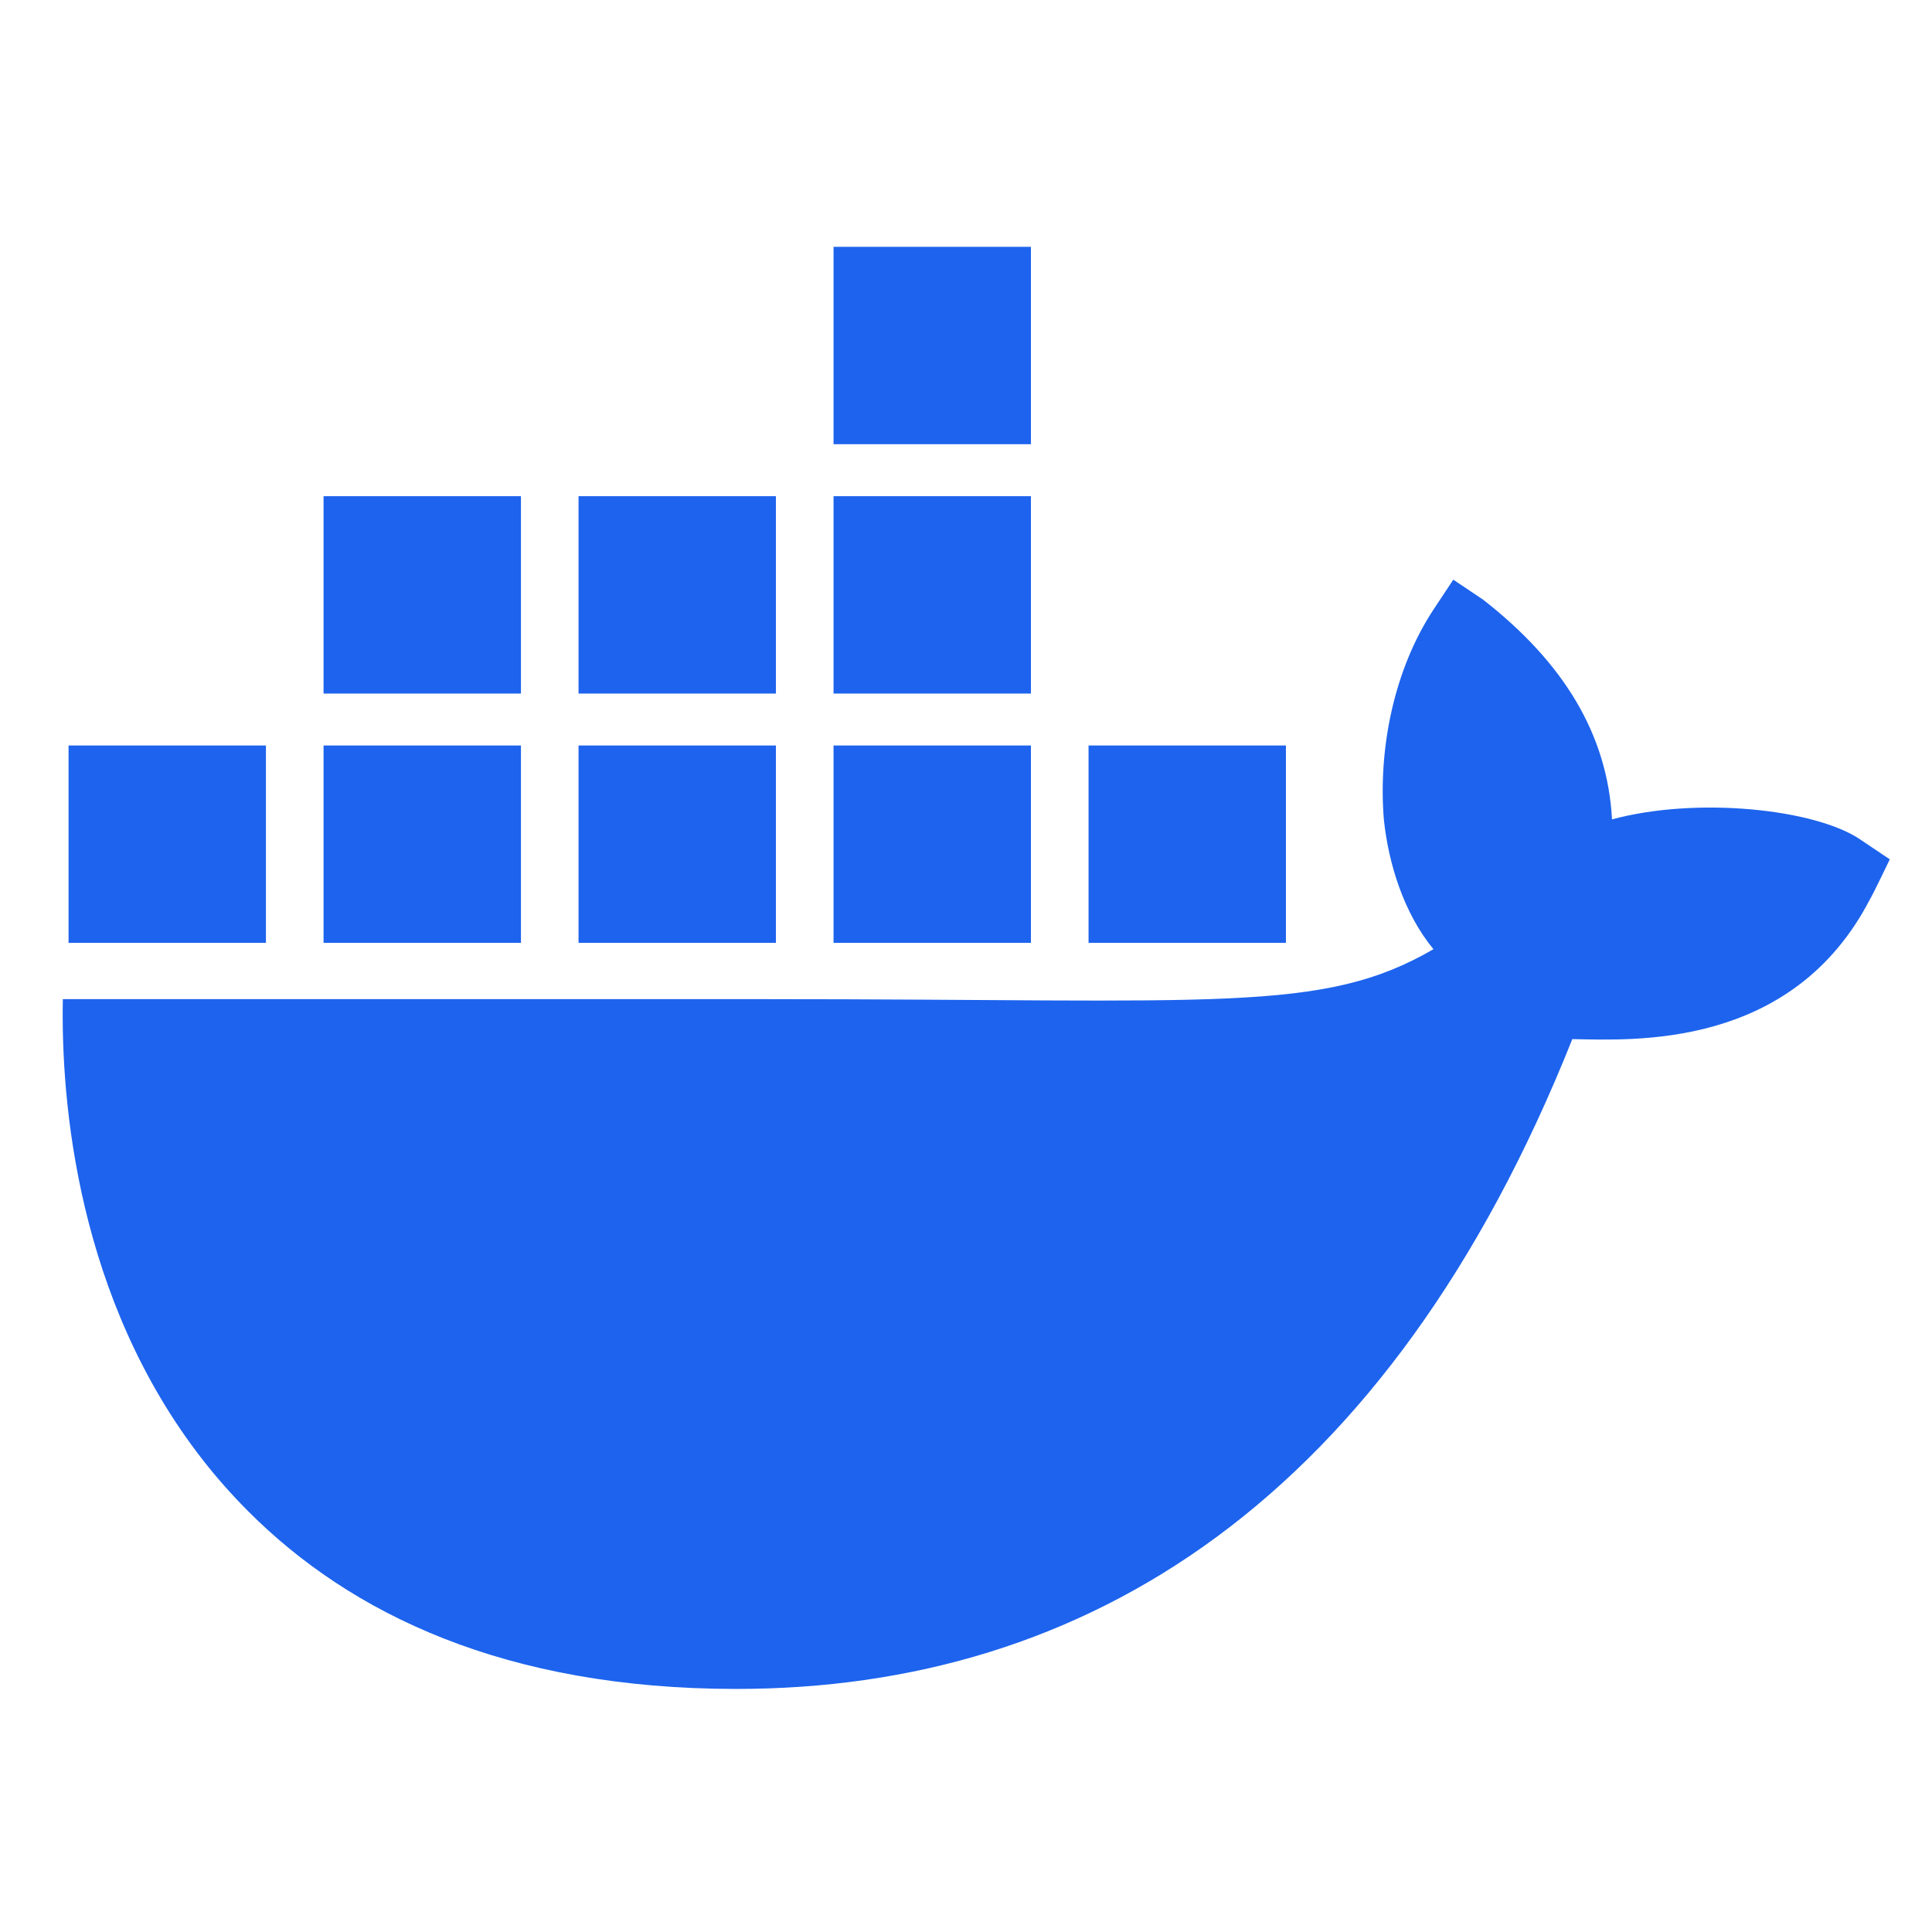
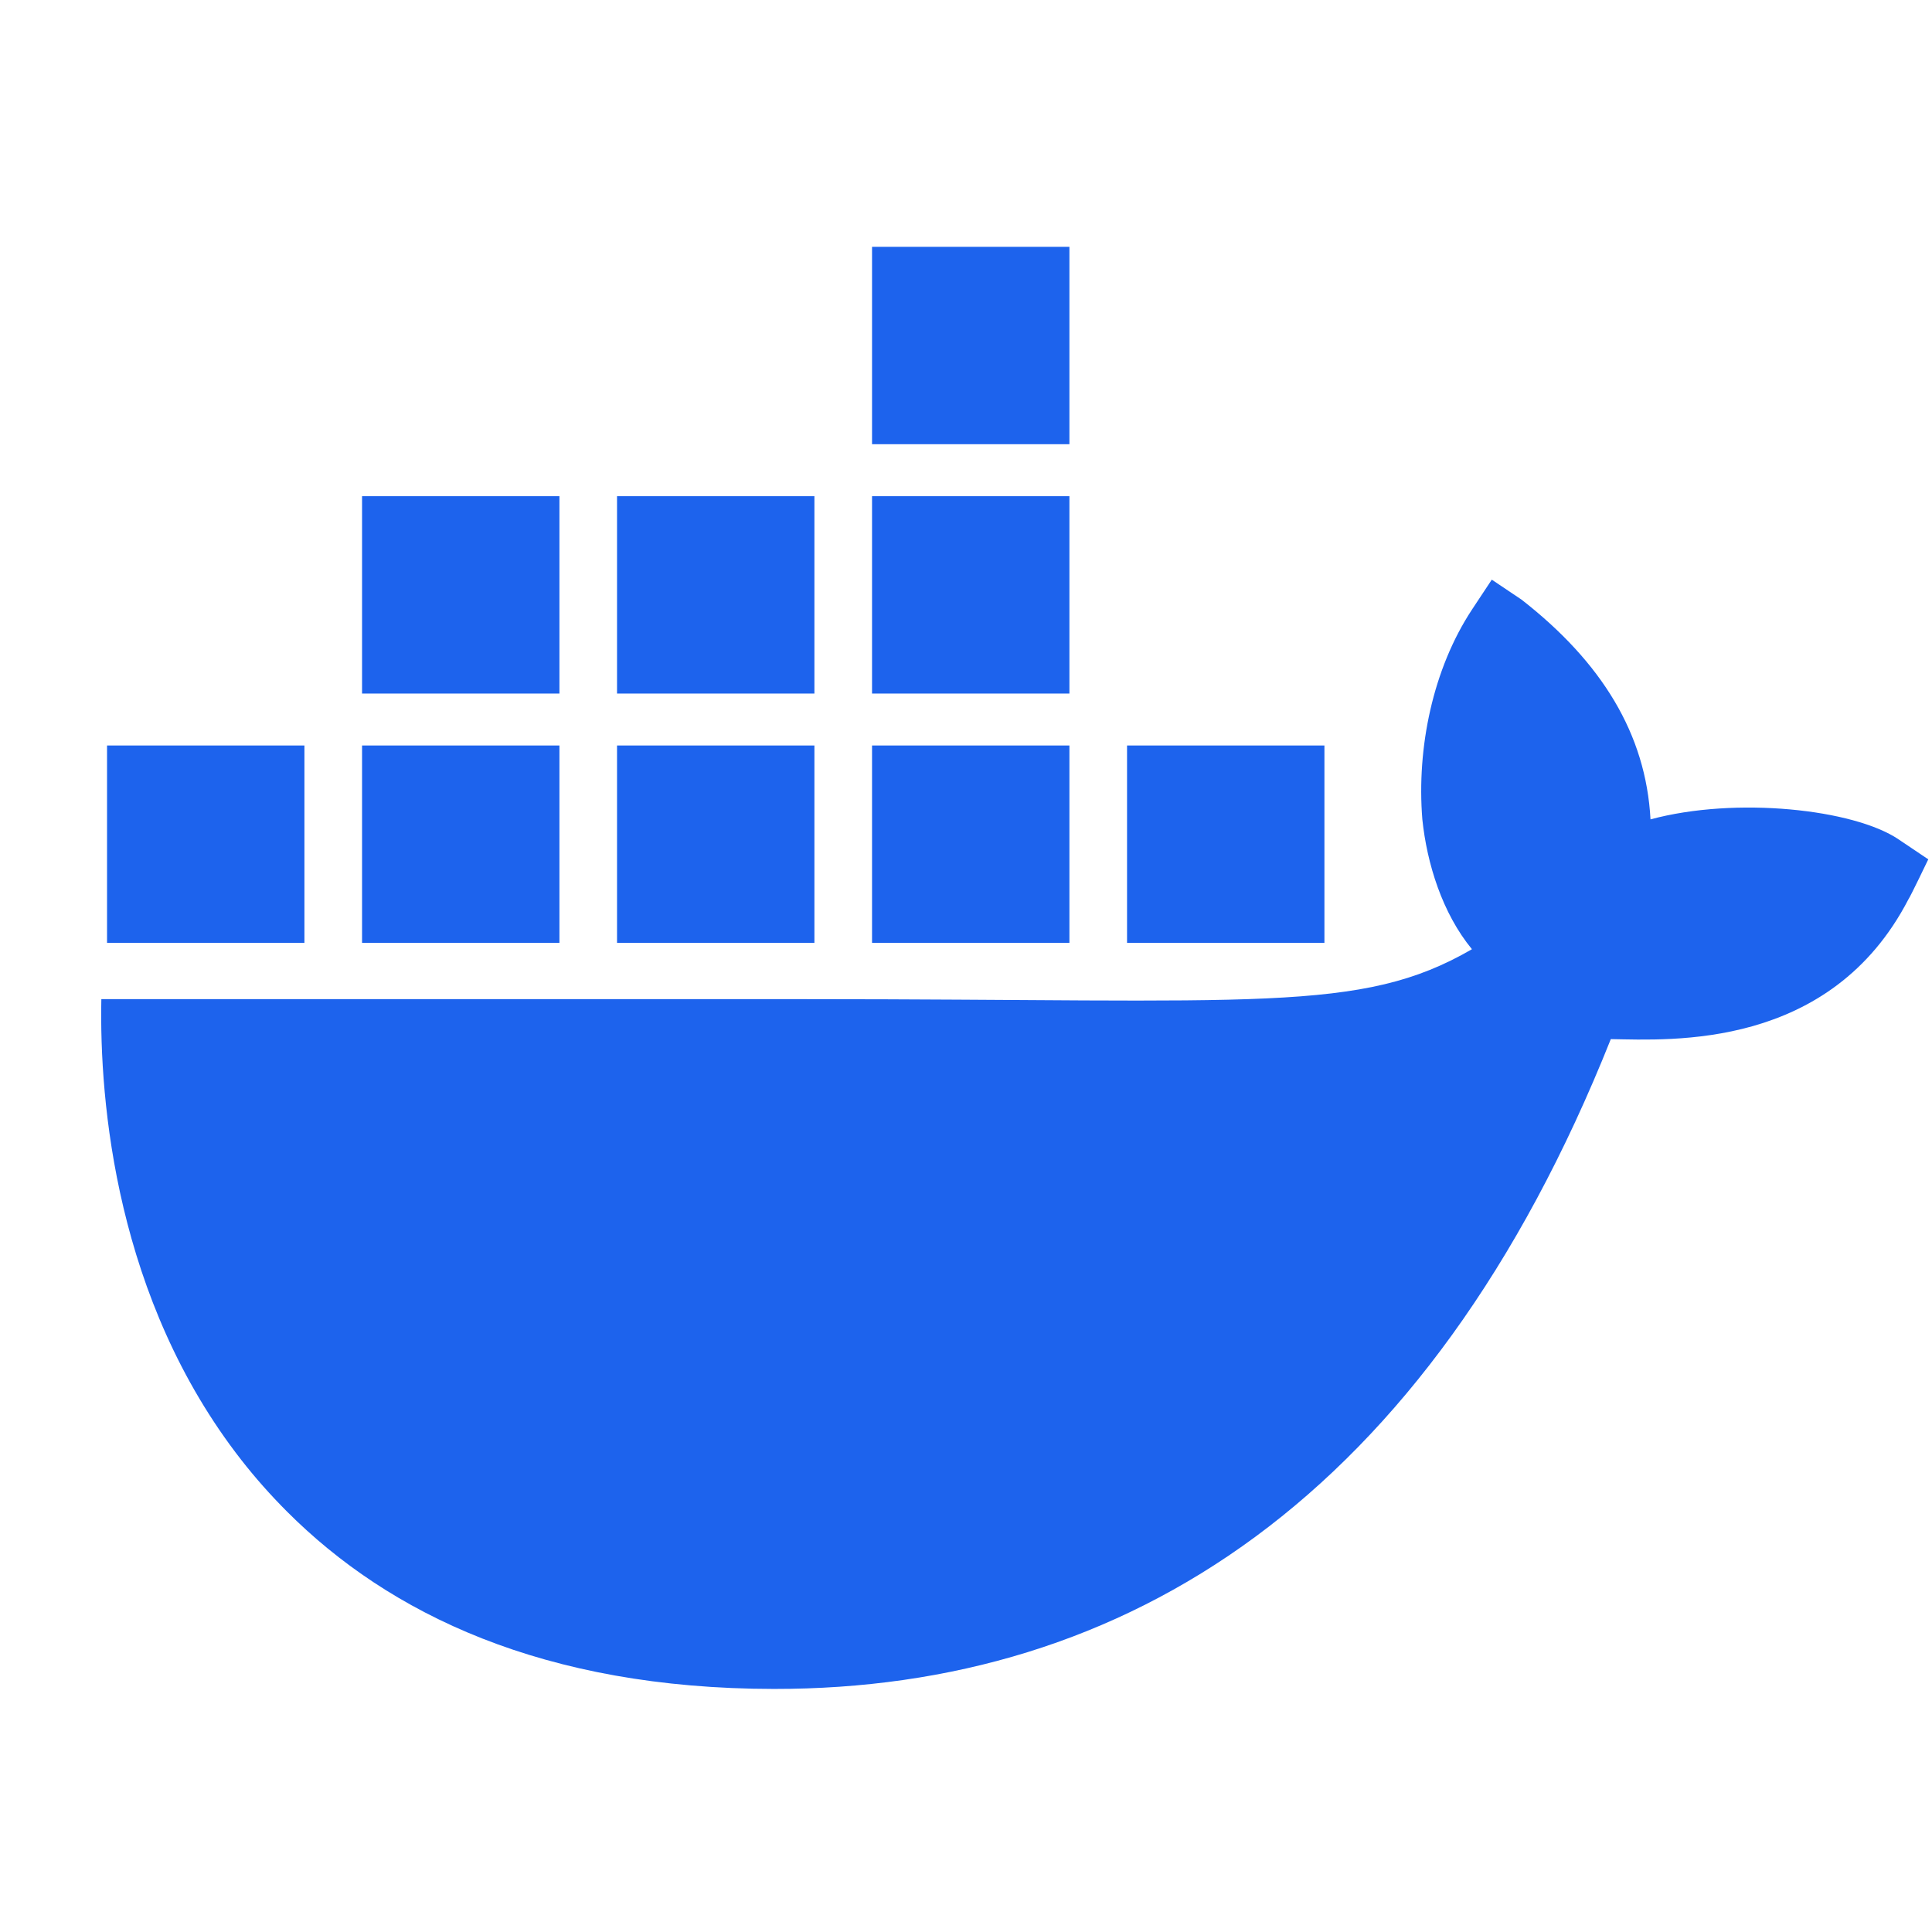
<svg xmlns="http://www.w3.org/2000/svg" id="Layer_1" data-name="Layer 1" viewBox="0 0 711.111 711.111" version="1.1" width="128" height="128">
  <defs id="defs1">
    <style id="style1">
      .cls-1 {
        fill: #1d63ed;
        stroke-width: 0px;
      }
    </style>
  </defs>
-   <path class="cls-1" d="m 684.632,308.935 c -16.49,-11.1 -59.81,-15.84 -91.3,-7.35 -1.69,-31.37 -17.88,-57.81 -47.47,-80.88 l -10.95,-7.35 -7.3,11.03 c -14.35,21.78 -20.4,50.81 -18.26,77.2 1.69,16.26 7.34,34.53 18.26,47.79 -40.99,23.78 -78.78,18.38 -246.12,18.38 H 23.132 c -0.75,37.79 5.32,110.47 51.54,169.64 5.11,6.54 10.7,12.86 16.78,18.95 37.58,37.63 94.36,65.23 179.26,65.3 129.53,0.12 240.5,-69.9 308.01,-239.18 22.21,0.36 80.85,3.98 109.55,-51.47 0.7,-0.93 7.3,-14.7 7.3,-14.7 l -10.94,-7.35 z m -492.89,-34.55 h -72.65 v 72.65 h 72.65 z m 93.85,0 h -72.65 v 72.65 h 72.65 z m 93.86,0 h -72.65 v 72.65 h 72.65 z m 93.86,0 h -72.65 v 72.65 h 72.65 z m -375.43,0 h -72.65 v 72.65 h 72.65 z m 93.86,-91.76 h -72.65 v 72.65 h 72.65 z m 93.85,0 h -72.65 v 72.65 h 72.65 z m 93.86,0 h -72.65 v 72.65 h 72.65 z m 0,-91.77 h -72.65 v 72.65 h 72.65 z" id="path1" style="display:inline" />
+   <path class="cls-1" d="m 698.801,308.935 c -16.49,-11.1 -59.81,-15.84 -91.3,-7.35 -1.69,-31.37 -17.88,-57.81 -47.47,-80.88 l -10.95,-7.35 -7.3,11.03 c -14.35,21.78 -20.4,50.81 -18.26,77.2 1.69,16.26 7.34,34.53 18.26,47.79 -40.99,23.78 -78.78,18.38 -246.12,18.38 H 37.301 c -0.75,37.79 5.32,110.47 51.54,169.64 5.11,6.54 10.7,12.86 16.78,18.95 37.58,37.63 94.36,65.23 179.26,65.3 129.53,0.12 240.5,-69.9 308.01,-239.18 22.21,0.36 80.85,3.98 109.55,-51.47 0.7,-0.93 7.3,-14.7 7.3,-14.7 l -10.94,-7.35 z m -492.89,-34.55 h -72.65 v 72.65 h 72.65 z m 93.85,0 h -72.65 v 72.65 h 72.65 z m 93.86,0 h -72.65 v 72.65 h 72.65 z m 93.86,0 h -72.65 v 72.65 h 72.65 z m -375.43,0 H 39.401 v 72.65 h 72.65 z m 93.86,-91.76 h -72.65 v 72.65 h 72.65 z m 93.85,0 h -72.65 v 72.65 h 72.65 z m 93.86,0 h -72.65 v 72.65 h 72.65 z m 0,-91.77 h -72.65 v 72.65 h 72.65 z" id="path1" style="display:inline" />
  <g id="g8" />
</svg>
